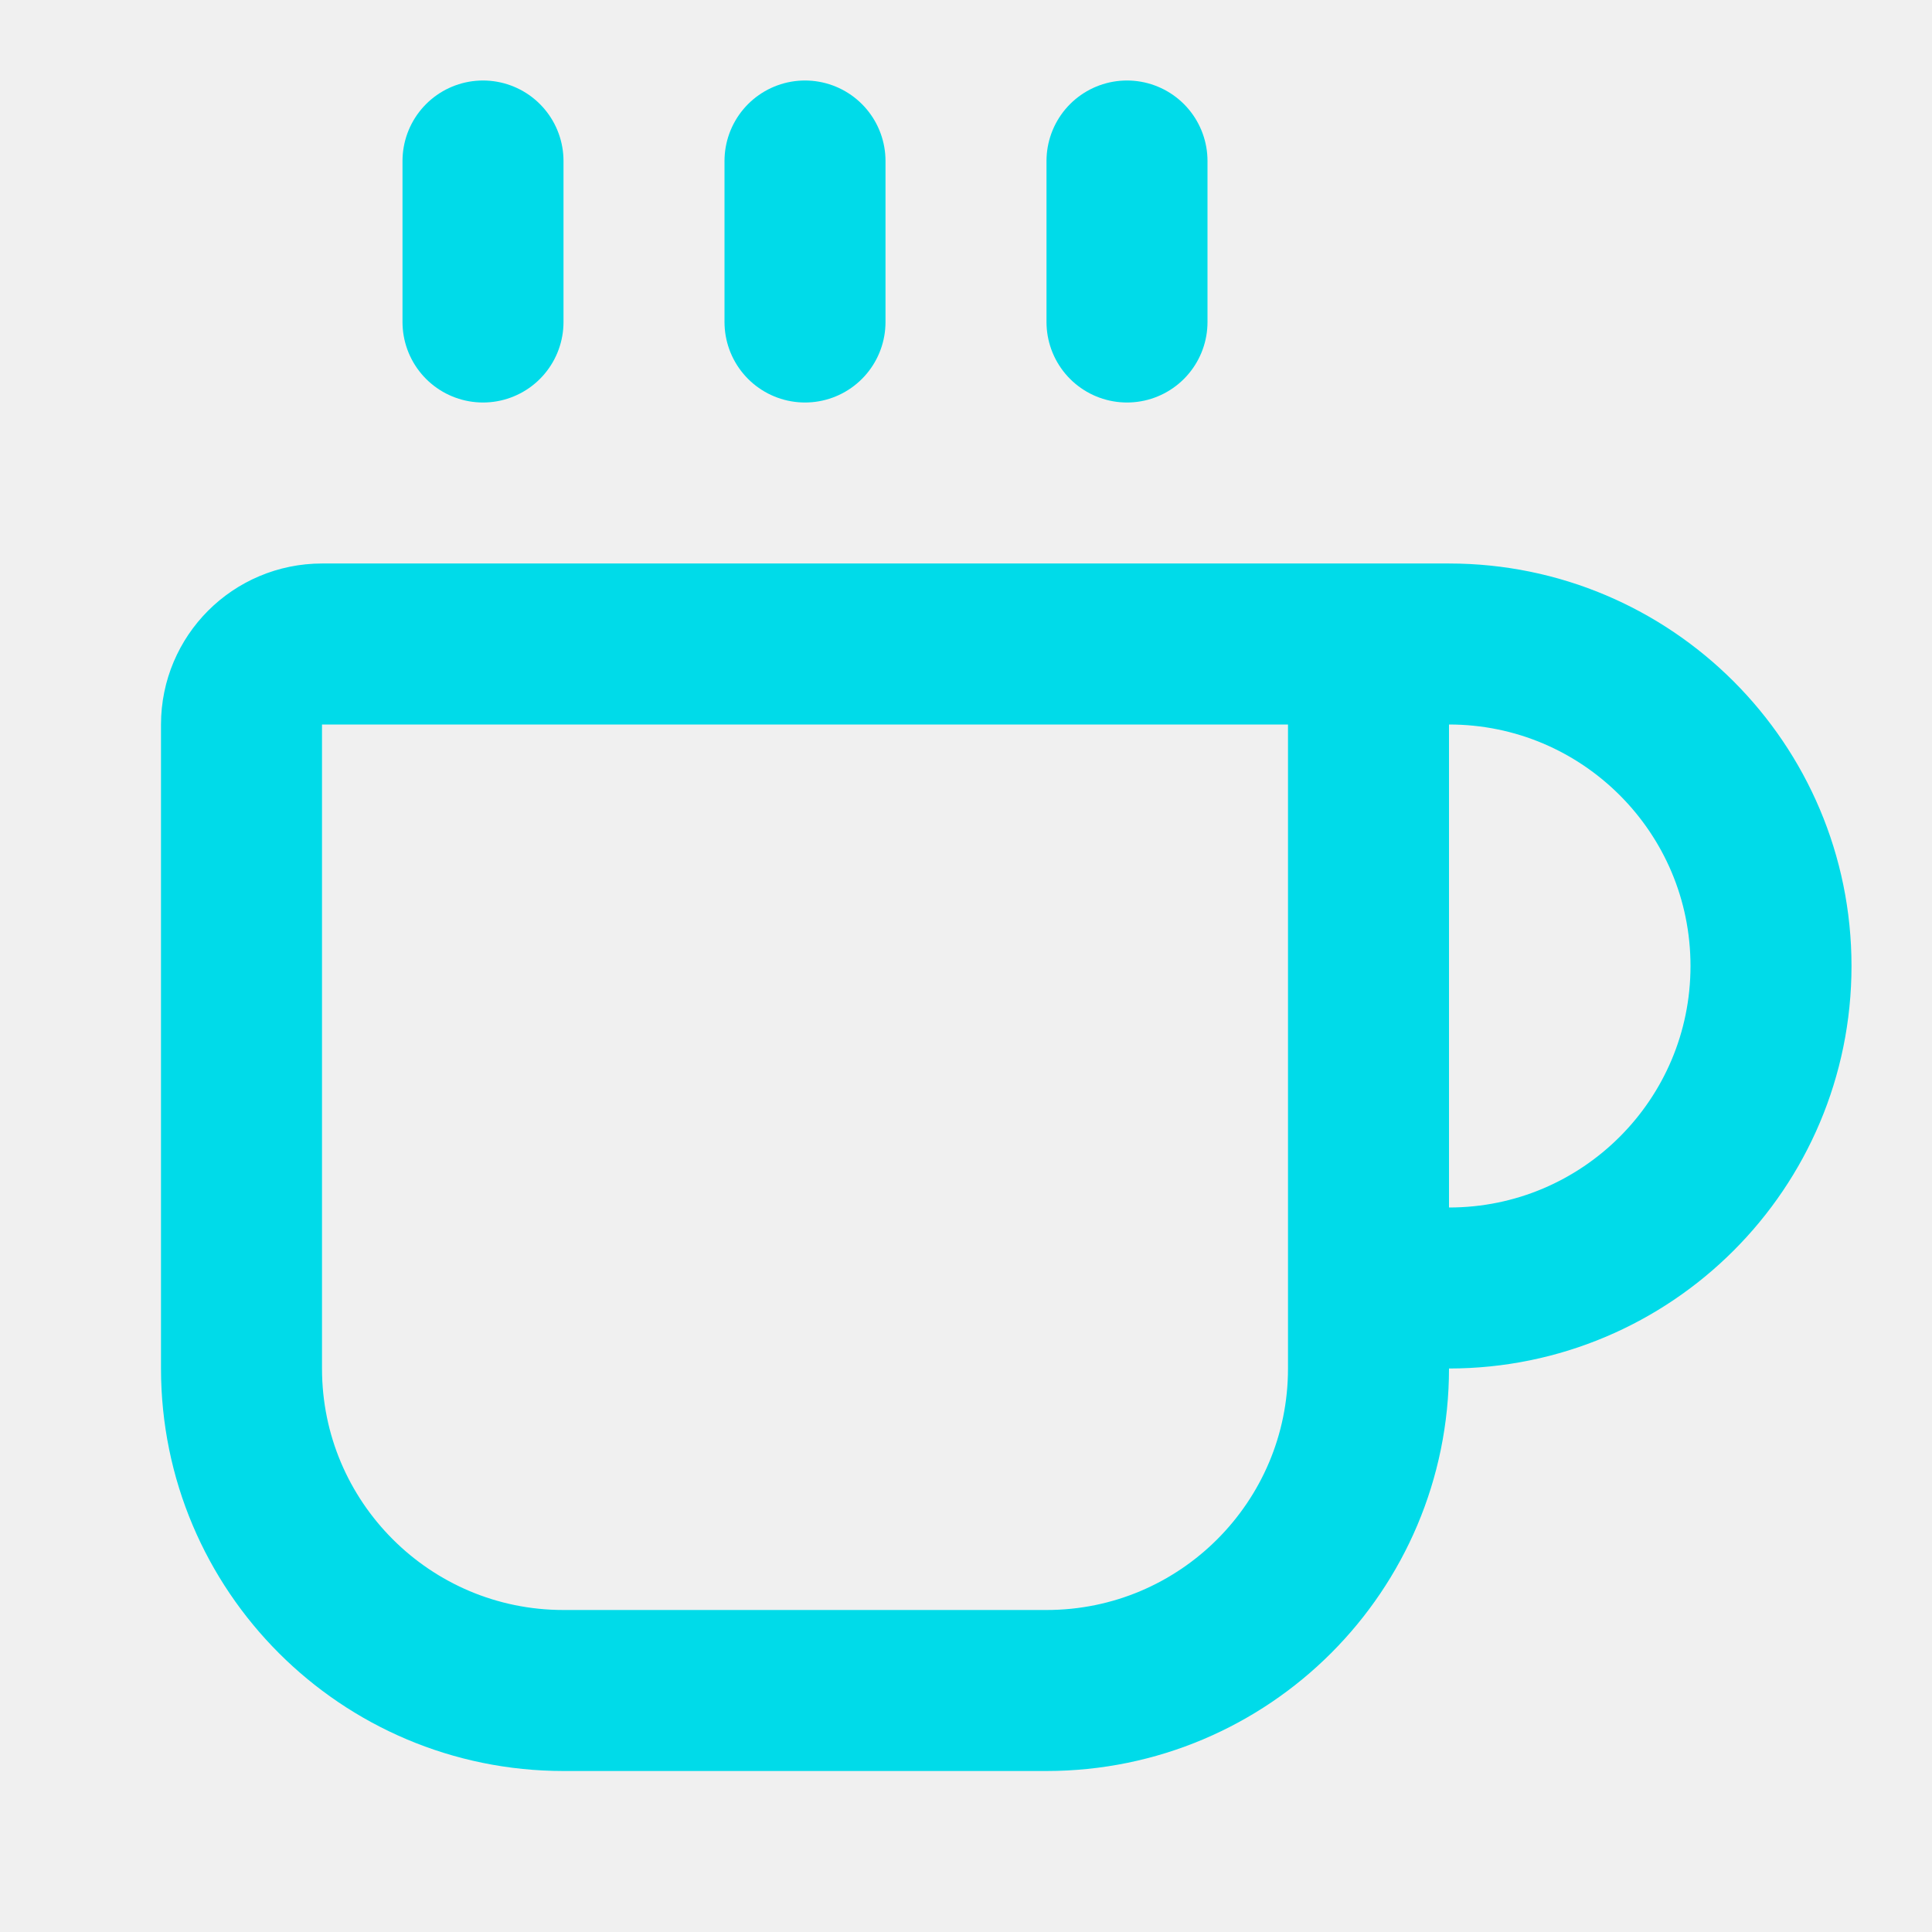
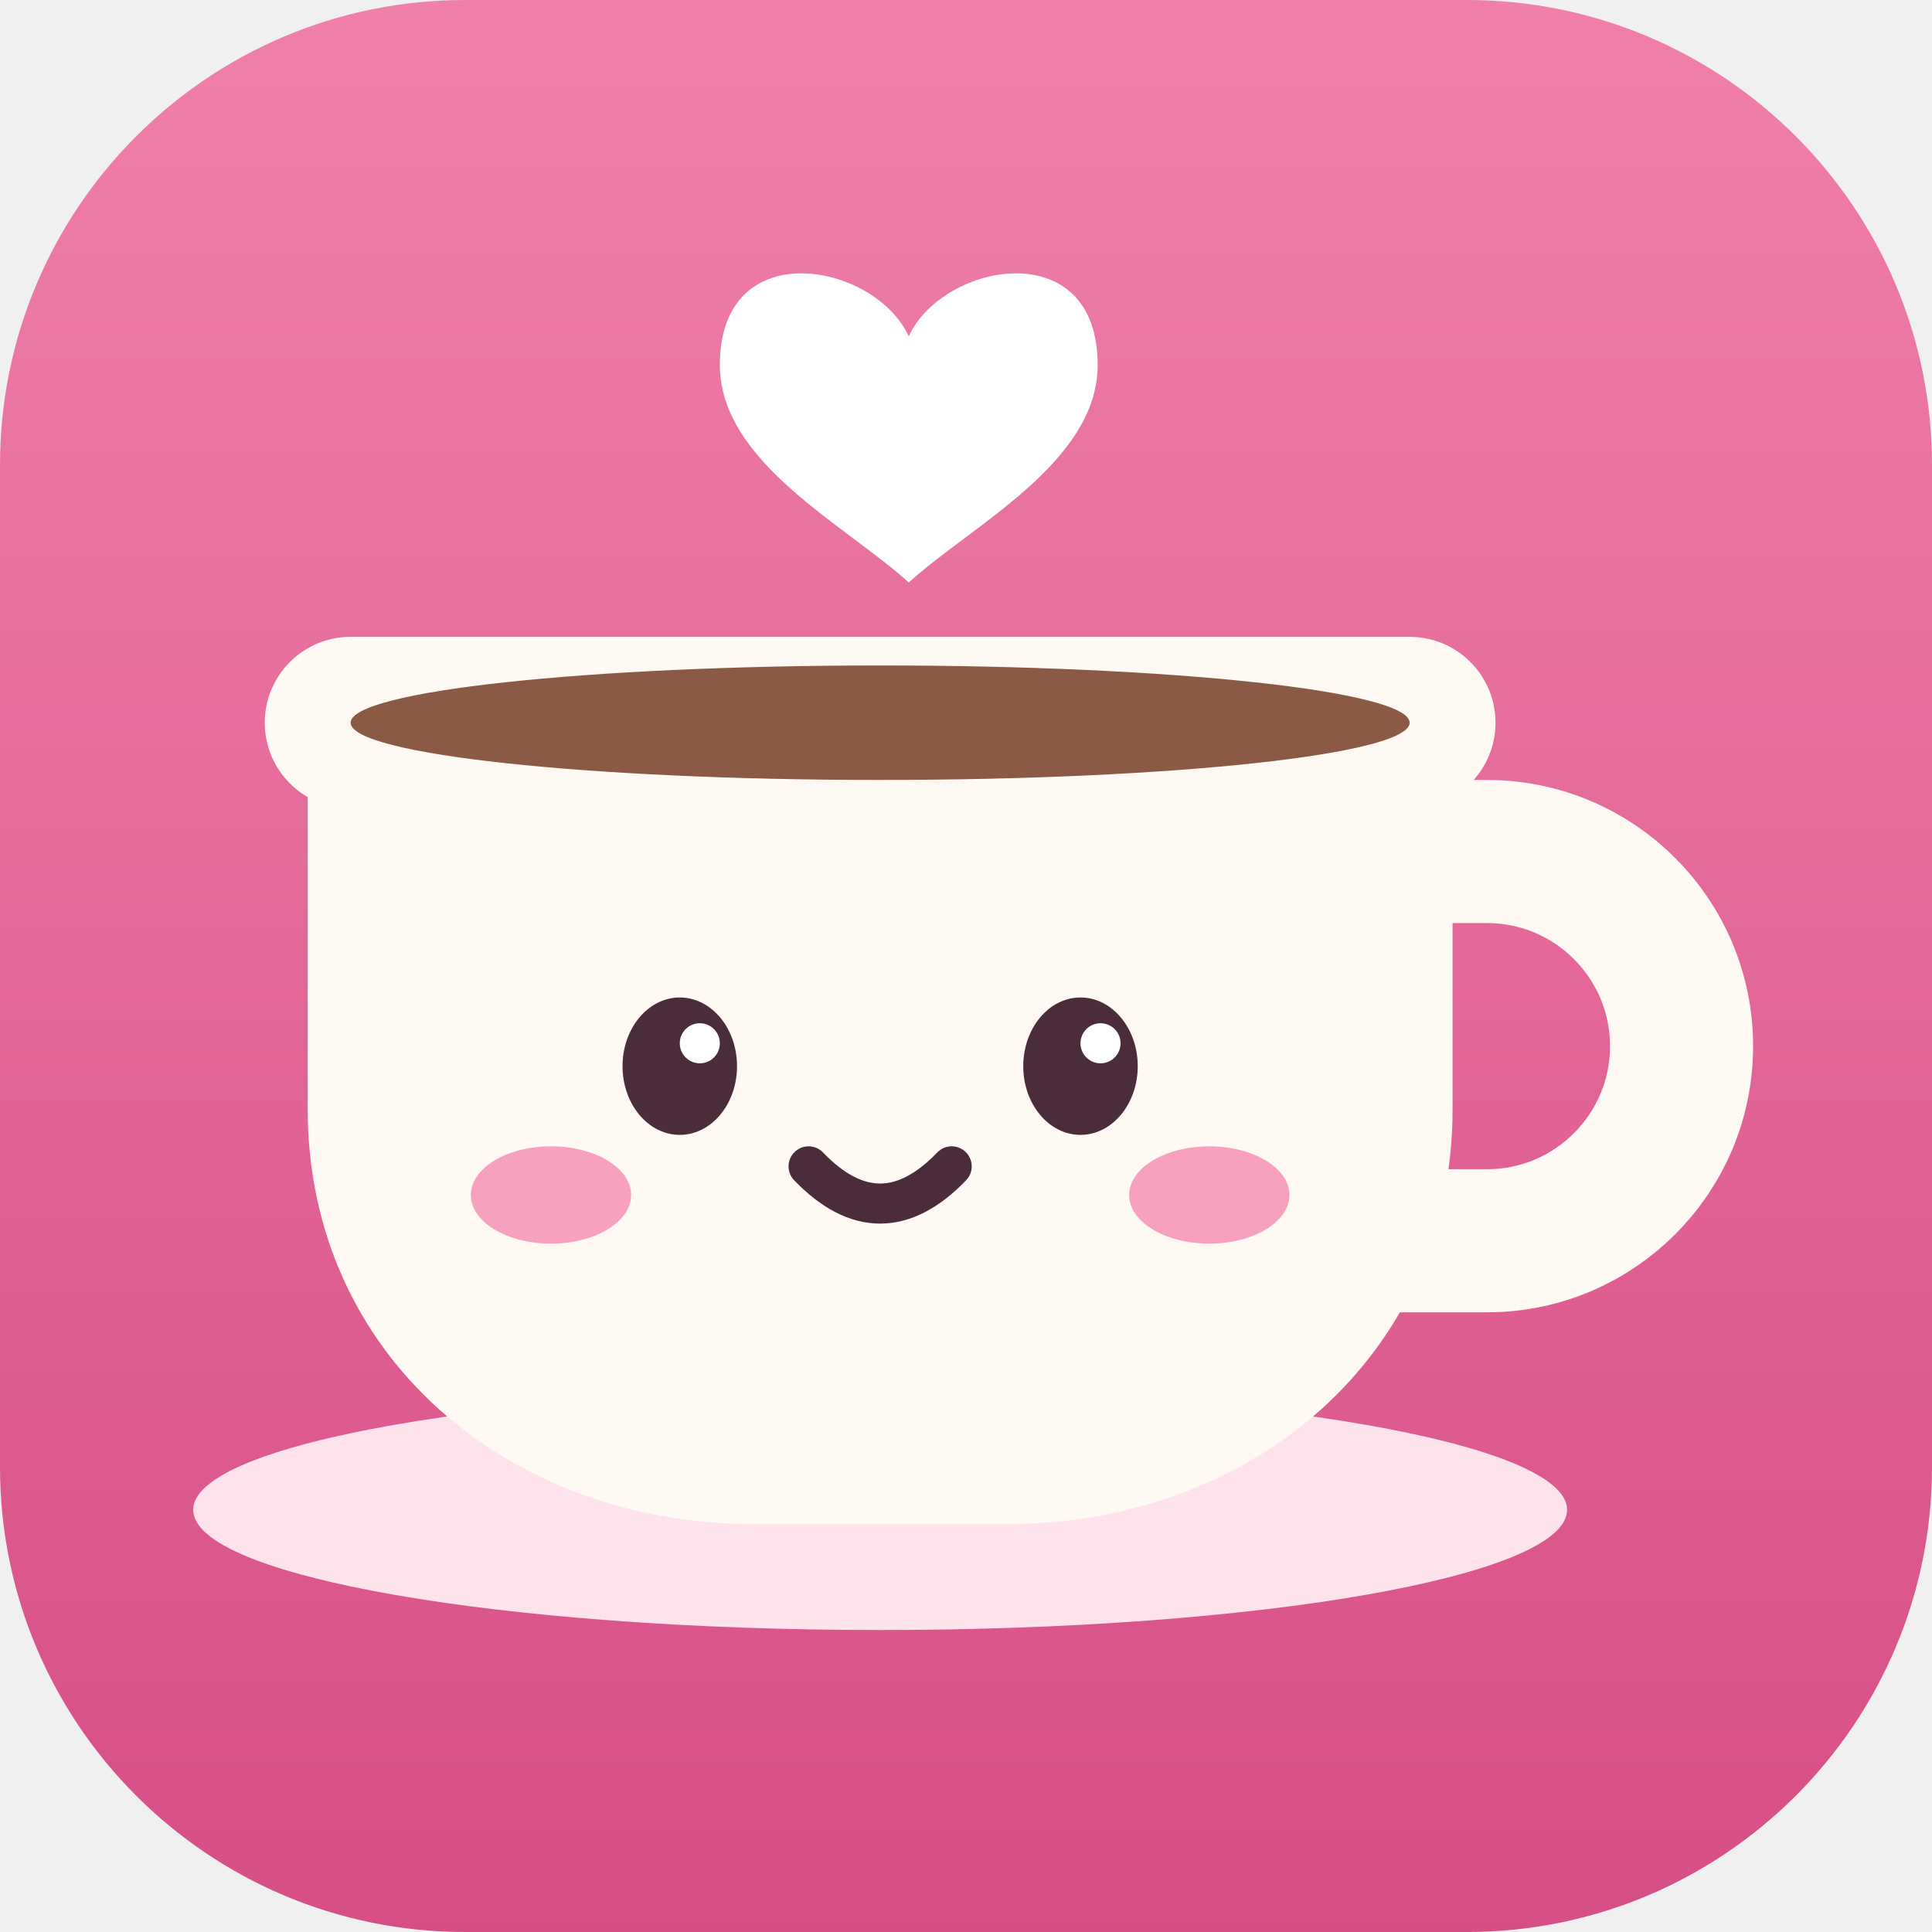
- <svg xmlns="http://www.w3.org/2000/svg" viewBox="0 0 24 24" fill="none" stroke="#00dbe9" stroke-width="2" stroke-linecap="round" stroke-linejoin="round">
-   <path d="M10 2v2" />
-   <path d="M14 2v2" />
-   <path d="M16 8a1 1 0 0 1 1 1v8a4 4 0 0 1-4 4H7a4 4 0 0 1-4-4V9a1 1 0 0 1 1-1h14a4 4 0 1 1 0 8h-1" />
-   <path d="M6 2v2" />
+ <svg xmlns="http://www.w3.org/2000/svg" viewBox="0 0 108 108">
+   <defs>
+     <linearGradient id="g" x1="0" y1="0" x2="0" y2="1">
+       <stop offset="0" stop-color="#F080AA" />
+       <stop offset="1" stop-color="#D64E86" />
+     </linearGradient>
+   </defs>
+   <rect width="108" height="108" rx="26" fill="url(#g)" />
+   <g transform="translate(54 54) scale(1.6) translate(-56 -59.5)">
+     <path d="M54 37.5c-1.2-2.6-6.6-3.6-6.6 1 0 3.4 4.4 5.6 6.6 7.6 2.2-2 6.6-4.2 6.6-7.6 0-4.6-5.4-3.6-6.6-1z" fill="#FFFFFF" />
+     <ellipse cx="53" cy="78.5" rx="24" ry="4.2" fill="#FFE3EC" />
+     <path d="M71 55.5h3.2a6.8 6.8 0 0 1 0 13.6H69" fill="none" stroke="#FFF8F3" stroke-width="5" stroke-linecap="round" />
+     <path d="M33 51h40v13.5c0 8.6-7 14.5-15.6 14.5h-8.8C40 79 33 73.1 33 64.5z" fill="#FFF8F3" />
+     <rect x="31.5" y="48" width="43" height="6" rx="3" fill="#FFF8F3" />
+     <ellipse cx="53" cy="51" rx="18.5" ry="2" fill="#8A5A44" />
+     <ellipse cx="46" cy="63" rx="2" ry="2.4" fill="#4A2C3A" />
+     <ellipse cx="60" cy="63" rx="2" ry="2.4" fill="#4A2C3A" />
+     <circle cx="46.7" cy="62.2" r="0.7" fill="#fff" />
+     <circle cx="60.7" cy="62.2" r="0.7" fill="#fff" />
+     <ellipse cx="41.5" cy="67.5" rx="2.8" ry="1.7" fill="#F7A1BF" />
+     <ellipse cx="64.5" cy="67.5" rx="2.8" ry="1.7" fill="#F7A1BF" />
+     <path d="M50.5 66.5q2.5 2.6 5 0" fill="none" stroke="#4A2C3A" stroke-width="1.4" stroke-linecap="round" />
+   </g>
</svg>
